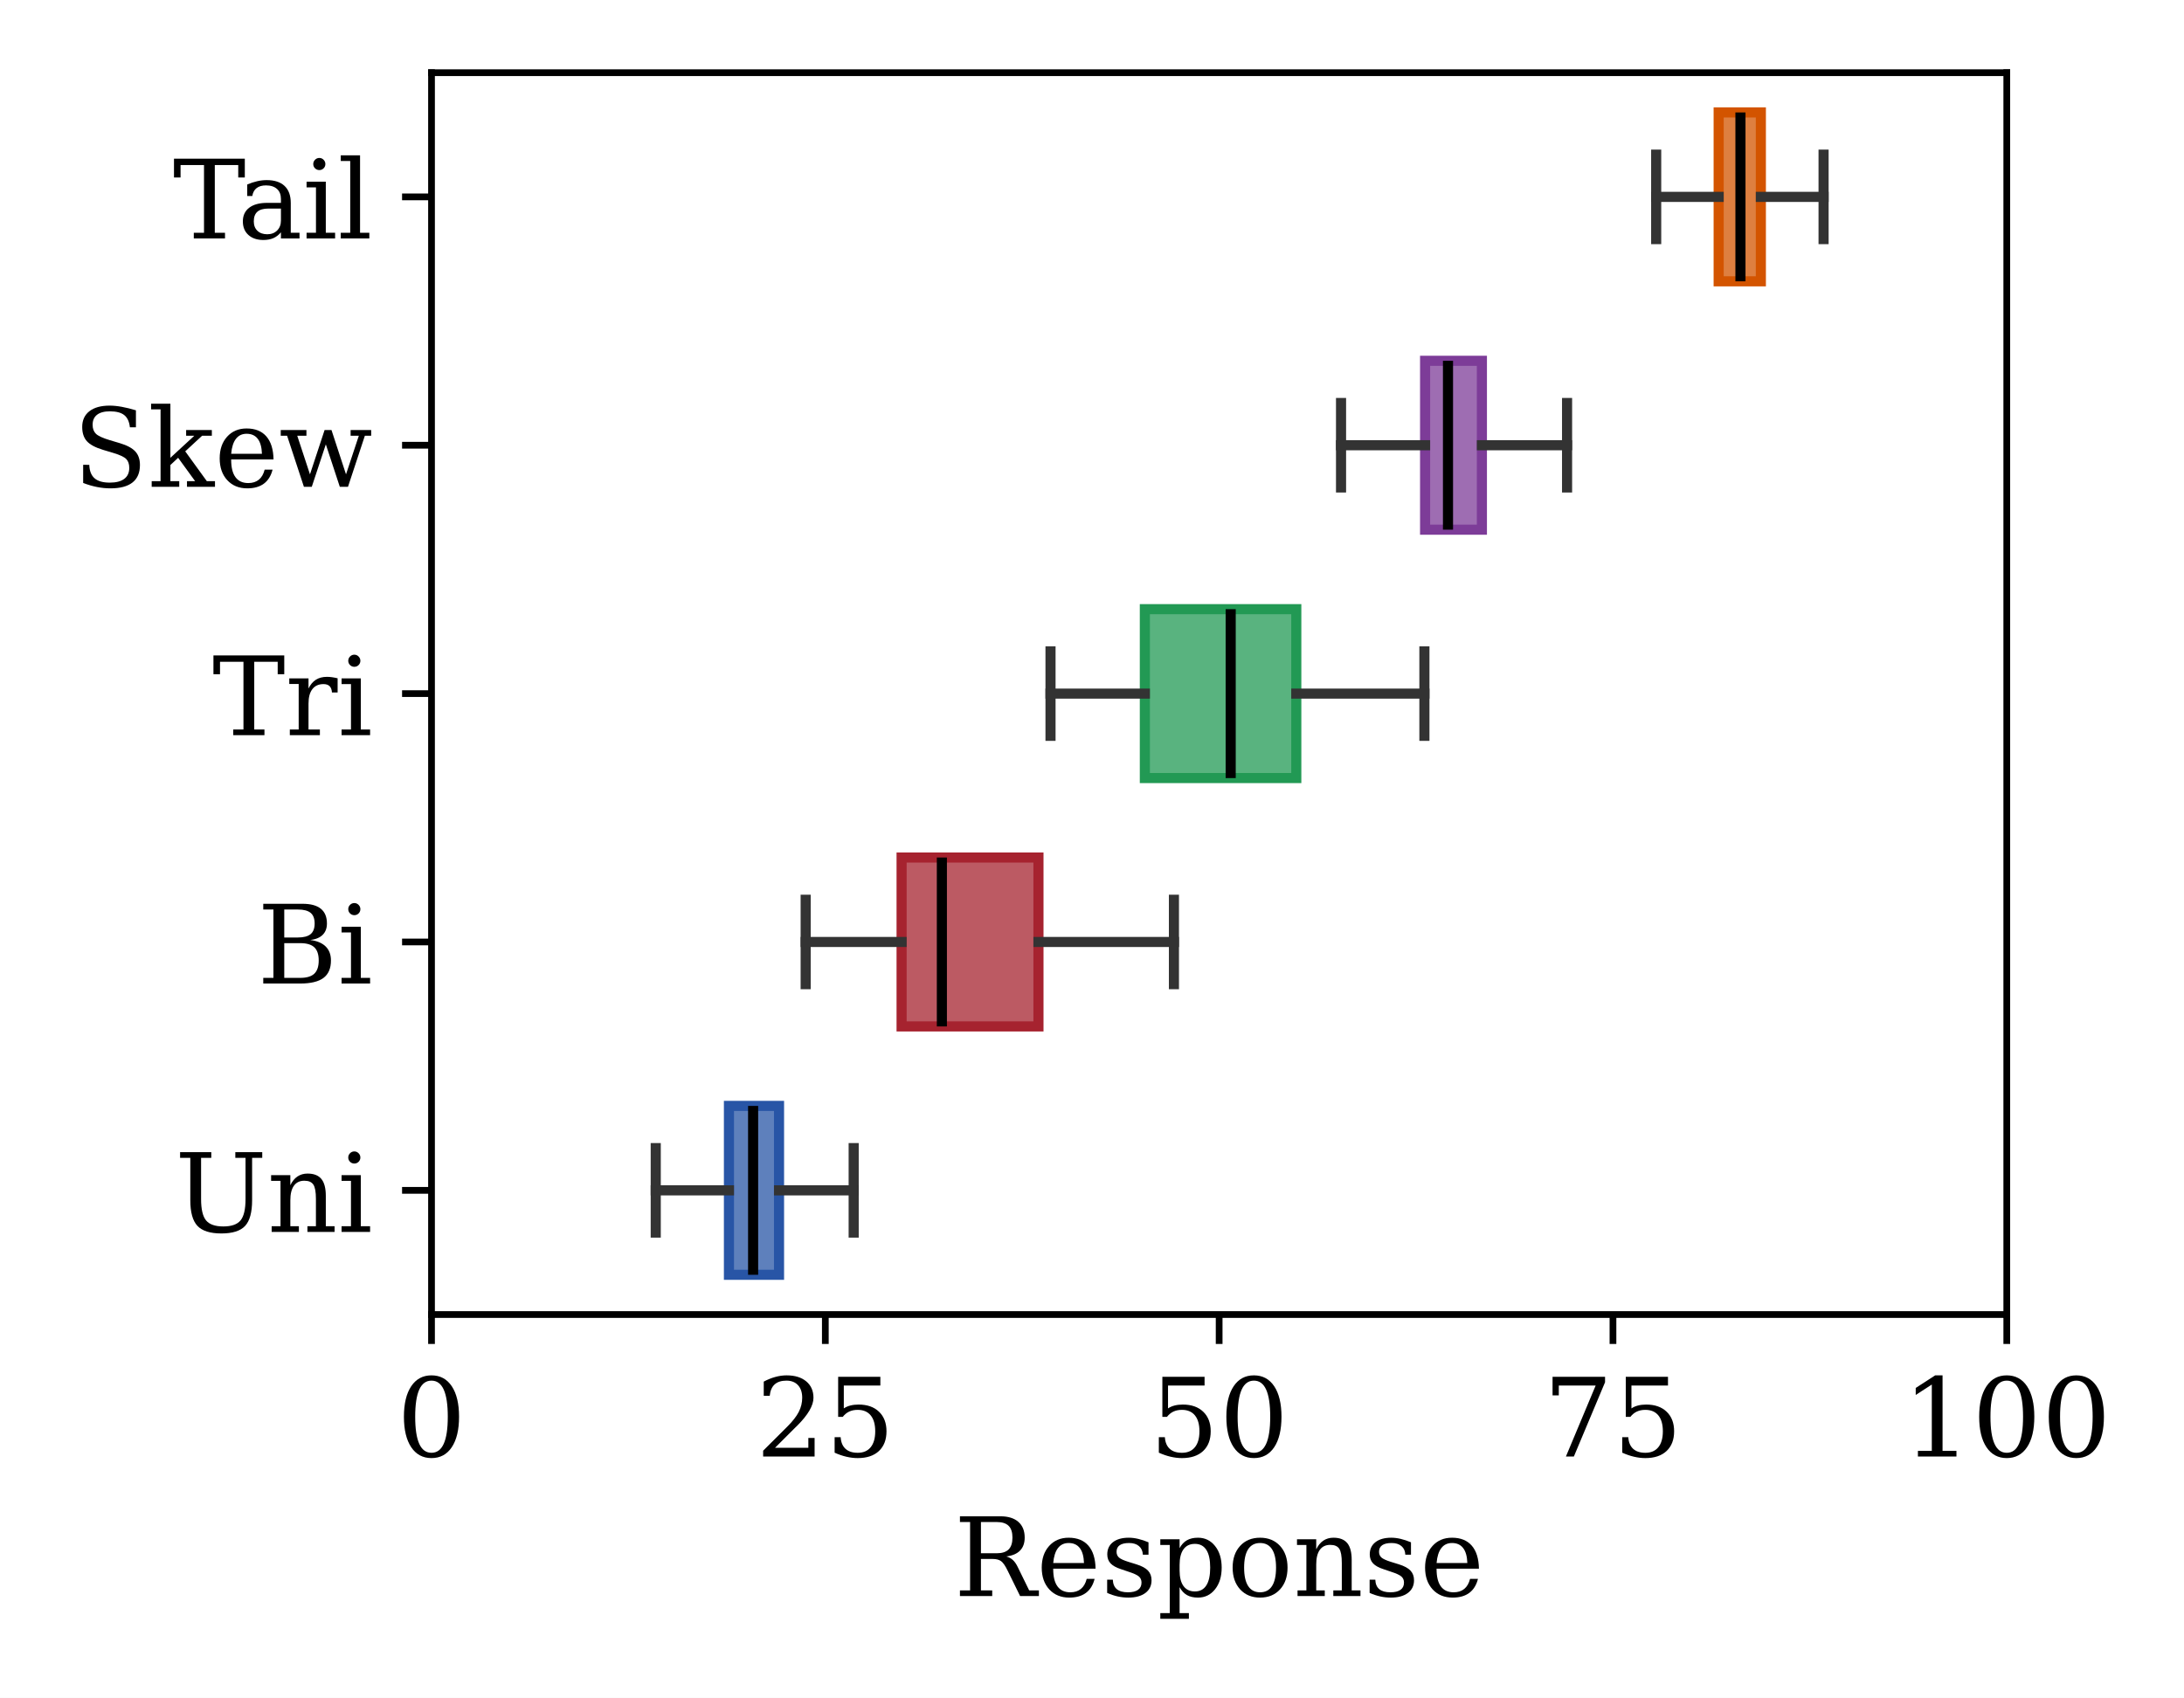
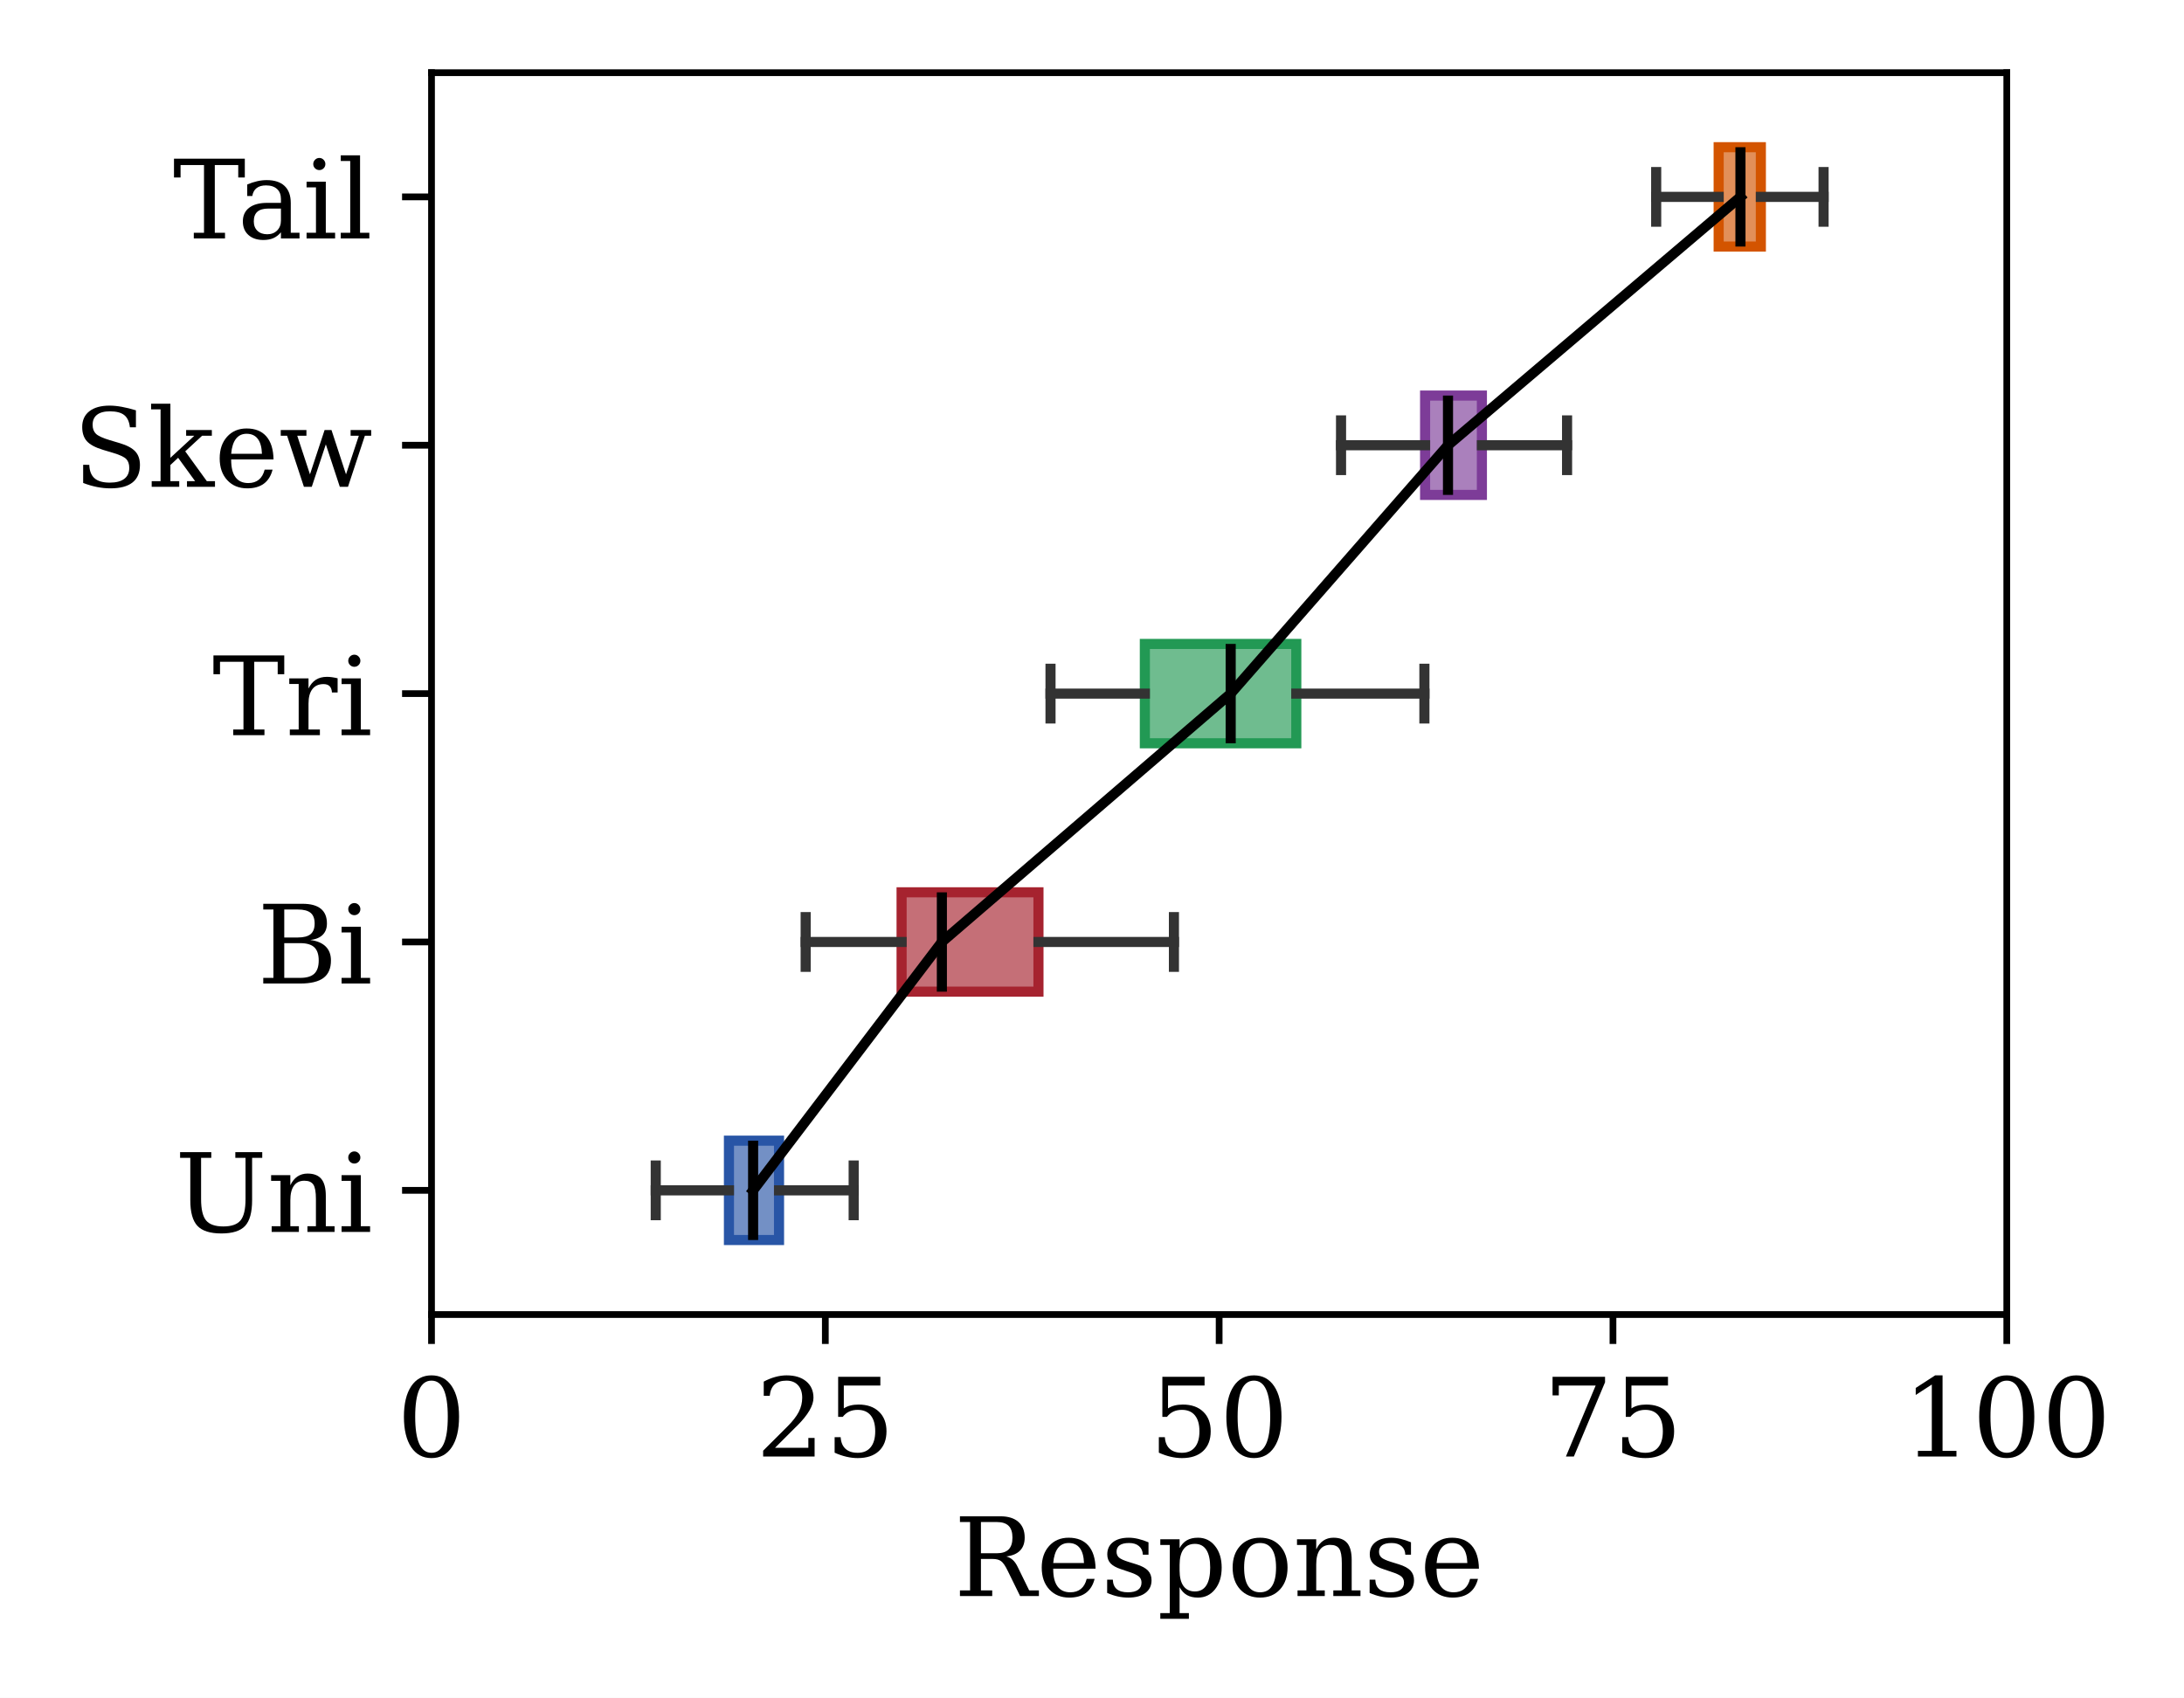
<svg xmlns="http://www.w3.org/2000/svg" xmlns:xlink="http://www.w3.org/1999/xlink" width="259.54pt" height="201.8pt" viewBox="0 0 259.54 201.8" version="1.1">
  <defs>
    <style type="text/css">*{stroke-linejoin: round; stroke-linecap: butt}</style>
  </defs>
  <g id="figure_1">
    <g id="patch_1">
      <path d="M 0 201.8 L 259.54 201.8 L 259.54 0 L 0 0 z " style="fill: #ffffff" />
    </g>
    <g id="axes_1">
      <g id="patch_2">
        <path d="M 51.28 156.24 L 238.48 156.24 L 238.48 8.64 L 51.28 8.64 z " style="fill: #ffffff" />
      </g>
      <g id="matplotlib.axis_1">
        <g id="xtick_1">
          <g id="line2d_1">
            <defs>
-               <path id="m0a6dce9ea2" d="M 0 0 L 0 3.5 " style="stroke: #000000; stroke-width: 0.8" />
+               <path id="m0a00595779" d="M 0 0 L 0 3.5 " style="stroke: #000000; stroke-width: 0.8" />
            </defs>
            <g>
-               <use xlink:href="#m0a6dce9ea2" x="51.28" y="156.24" style="stroke: #000000; stroke-width: 0.8" />
+               <use xlink:href="#m0a00595779" x="51.28" y="156.24" style="stroke: #000000; stroke-width: 0.8" />
            </g>
          </g>
          <g id="text_1">
            <g transform="translate(47.14437 173.118) scale(0.13 -0.13)">
              <defs>
                <path id="DejaVuSerif-30" d="M 2034 219 Q 2513 219 2750 744 Q 2988 1269 2988 2328 Q 2988 3391 2750 3916 Q 2513 4441 2034 4441 Q 1556 4441 1318 3916 Q 1081 3391 1081 2328 Q 1081 1269 1318 744 Q 1556 219 2034 219 z M 2034 -91 Q 1275 -91 848 546 Q 422 1184 422 2328 Q 422 3475 848 4112 Q 1275 4750 2034 4750 Q 2797 4750 3222 4112 Q 3647 3475 3647 2328 Q 3647 1184 3222 546 Q 2797 -91 2034 -91 z " transform="scale(0.015625)" />
              </defs>
              <use xlink:href="#DejaVuSerif-30" />
            </g>
          </g>
        </g>
        <g id="xtick_2">
          <g id="line2d_2">
            <g>
-               <use xlink:href="#m0a6dce9ea2" x="98.08" y="156.24" style="stroke: #000000; stroke-width: 0.8" />
+               <use xlink:href="#m0a00595779" x="98.08" y="156.24" style="stroke: #000000; stroke-width: 0.8" />
            </g>
          </g>
          <g id="text_2">
            <g transform="translate(89.80875 173.118) scale(0.13 -0.13)">
              <defs>
                <path id="DejaVuSerif-32" d="M 819 3553 L 469 3553 L 469 4384 Q 803 4563 1142 4656 Q 1481 4750 1806 4750 Q 2534 4750 2956 4397 Q 3378 4044 3378 3438 Q 3378 2753 2422 1800 Q 2347 1728 2309 1691 L 1131 513 L 3078 513 L 3078 1088 L 3444 1088 L 3444 0 L 434 0 L 434 341 L 1850 1753 Q 2319 2222 2519 2614 Q 2719 3006 2719 3438 Q 2719 3909 2473 4175 Q 2228 4441 1797 4441 Q 1350 4441 1106 4219 Q 863 3997 819 3553 z " transform="scale(0.015625)" />
                <path id="DejaVuSerif-35" d="M 3219 4666 L 3219 4153 L 1081 4153 L 1081 2816 Q 1244 2928 1461 2984 Q 1678 3041 1947 3041 Q 2703 3041 3140 2622 Q 3578 2203 3578 1478 Q 3578 738 3136 323 Q 2694 -91 1894 -91 Q 1572 -91 1234 -12 Q 897 66 544 225 L 544 1131 L 897 1131 Q 925 688 1179 453 Q 1434 219 1894 219 Q 2388 219 2653 544 Q 2919 869 2919 1478 Q 2919 2084 2655 2407 Q 2391 2731 1894 2731 Q 1613 2731 1398 2631 Q 1184 2531 1019 2322 L 750 2322 L 750 4666 L 3219 4666 z " transform="scale(0.015625)" />
              </defs>
              <use xlink:href="#DejaVuSerif-32" />
              <use xlink:href="#DejaVuSerif-35" transform="translate(63.62305 0)" />
            </g>
          </g>
        </g>
        <g id="xtick_3">
          <g id="line2d_3">
            <g>
-               <use xlink:href="#m0a6dce9ea2" x="144.88" y="156.24" style="stroke: #000000; stroke-width: 0.8" />
+               <use xlink:href="#m0a00595779" x="144.88" y="156.24" style="stroke: #000000; stroke-width: 0.8" />
            </g>
          </g>
          <g id="text_3">
            <g transform="translate(136.6087 173.118) scale(0.13 -0.13)">
              <use xlink:href="#DejaVuSerif-35" />
              <use xlink:href="#DejaVuSerif-30" transform="translate(63.62305 0)" />
            </g>
          </g>
        </g>
        <g id="xtick_4">
          <g id="line2d_4">
            <g>
-               <use xlink:href="#m0a6dce9ea2" x="191.68" y="156.24" style="stroke: #000000; stroke-width: 0.8" />
+               <use xlink:href="#m0a00595779" x="191.68" y="156.24" style="stroke: #000000; stroke-width: 0.8" />
            </g>
          </g>
          <g id="text_4">
            <g transform="translate(183.4087 173.118) scale(0.13 -0.13)">
              <defs>
                <path id="DejaVuSerif-37" d="M 3609 4347 L 1784 0 L 1319 0 L 3059 4153 L 903 4153 L 903 3578 L 538 3578 L 538 4666 L 3609 4666 L 3609 4347 z " transform="scale(0.015625)" />
              </defs>
              <use xlink:href="#DejaVuSerif-37" />
              <use xlink:href="#DejaVuSerif-35" transform="translate(63.62305 0)" />
            </g>
          </g>
        </g>
        <g id="xtick_5">
          <g id="line2d_5">
            <g>
-               <use xlink:href="#m0a6dce9ea2" x="238.48" y="156.24" style="stroke: #000000; stroke-width: 0.8" />
+               <use xlink:href="#m0a00595779" x="238.48" y="156.24" style="stroke: #000000; stroke-width: 0.8" />
            </g>
          </g>
          <g id="text_5">
            <g transform="translate(226.0731 173.118) scale(0.13 -0.13)">
              <defs>
                <path id="DejaVuSerif-31" d="M 909 0 L 909 331 L 1722 331 L 1722 4213 L 781 3603 L 781 4013 L 1919 4750 L 2350 4750 L 2350 331 L 3163 331 L 3163 0 L 909 0 z " transform="scale(0.015625)" />
              </defs>
              <use xlink:href="#DejaVuSerif-31" />
              <use xlink:href="#DejaVuSerif-30" transform="translate(63.62305 0)" />
              <use xlink:href="#DejaVuSerif-30" transform="translate(127.2461 0)" />
            </g>
          </g>
        </g>
        <g id="text_6">
          <g transform="translate(113.3601 189.6995) scale(0.13 -0.13)">
            <defs>
              <path id="DejaVuSerif-52" d="M 3066 2316 Q 3284 2256 3442 2114 Q 3600 1972 3725 1716 L 4403 331 L 4972 331 L 4972 0 L 3872 0 L 3144 1484 Q 2934 1916 2759 2042 Q 2584 2169 2278 2169 L 1581 2169 L 1581 331 L 2241 331 L 2241 0 L 353 0 L 353 331 L 947 331 L 947 4331 L 353 4331 L 353 4666 L 2719 4666 Q 3400 4666 3770 4341 Q 4141 4016 4141 3419 Q 4141 2938 3870 2661 Q 3600 2384 3066 2316 z M 1581 2503 L 2503 2503 Q 2975 2503 3200 2726 Q 3425 2950 3425 3419 Q 3425 3888 3200 4109 Q 2975 4331 2503 4331 L 1581 4331 L 1581 2503 z " transform="scale(0.015625)" />
              <path id="DejaVuSerif-65" d="M 3469 1600 L 991 1600 L 991 1575 Q 991 903 1244 561 Q 1497 219 1991 219 Q 2369 219 2611 417 Q 2853 616 2950 1006 L 3413 1006 Q 3275 459 2904 184 Q 2534 -91 1931 -91 Q 1203 -91 761 389 Q 319 869 319 1663 Q 319 2450 753 2931 Q 1188 3413 1894 3413 Q 2647 3413 3050 2948 Q 3453 2484 3469 1600 z M 2791 1931 Q 2772 2513 2545 2808 Q 2319 3103 1894 3103 Q 1497 3103 1269 2806 Q 1041 2509 991 1931 L 2791 1931 z " transform="scale(0.015625)" />
              <path id="DejaVuSerif-73" d="M 359 184 L 359 959 L 691 959 Q 703 588 923 403 Q 1144 219 1575 219 Q 1963 219 2166 364 Q 2369 509 2369 788 Q 2369 1006 2220 1140 Q 2072 1275 1594 1428 L 1178 1569 Q 750 1706 558 1912 Q 366 2119 366 2438 Q 366 2894 700 3153 Q 1034 3413 1625 3413 Q 1888 3413 2178 3344 Q 2469 3275 2778 3144 L 2778 2419 L 2447 2419 Q 2434 2741 2221 2922 Q 2009 3103 1644 3103 Q 1281 3103 1095 2975 Q 909 2847 909 2591 Q 909 2381 1050 2254 Q 1191 2128 1613 1997 L 2069 1856 Q 2541 1709 2748 1489 Q 2956 1269 2956 922 Q 2956 450 2595 179 Q 2234 -91 1600 -91 Q 1278 -91 972 -22 Q 666 47 359 184 z " transform="scale(0.015625)" />
              <path id="DejaVuSerif-70" d="M 1313 1825 L 1313 1497 Q 1313 897 1542 583 Q 1772 269 2209 269 Q 2650 269 2876 622 Q 3103 975 3103 1663 Q 3103 2353 2876 2703 Q 2650 3053 2209 3053 Q 1772 3053 1542 2737 Q 1313 2422 1313 1825 z M 738 2988 L 184 2988 L 184 3322 L 1313 3322 L 1313 2803 Q 1481 3116 1742 3264 Q 2003 3413 2388 3413 Q 3000 3413 3387 2928 Q 3775 2444 3775 1663 Q 3775 881 3387 395 Q 3000 -91 2388 -91 Q 2003 -91 1742 57 Q 1481 206 1313 519 L 1313 -997 L 1856 -997 L 1856 -1331 L 184 -1331 L 184 -997 L 738 -997 L 738 2988 z " transform="scale(0.015625)" />
              <path id="DejaVuSerif-6f" d="M 1925 219 Q 2388 219 2623 584 Q 2859 950 2859 1663 Q 2859 2375 2623 2739 Q 2388 3103 1925 3103 Q 1463 3103 1227 2739 Q 991 2375 991 1663 Q 991 950 1228 584 Q 1466 219 1925 219 z M 1925 -91 Q 1200 -91 759 389 Q 319 869 319 1663 Q 319 2456 758 2934 Q 1197 3413 1925 3413 Q 2653 3413 3092 2934 Q 3531 2456 3531 1663 Q 3531 869 3092 389 Q 2653 -91 1925 -91 z " transform="scale(0.015625)" />
              <path id="DejaVuSerif-6e" d="M 263 0 L 263 331 L 781 331 L 781 2988 L 231 2988 L 231 3322 L 1356 3322 L 1356 2731 Q 1516 3069 1770 3241 Q 2025 3413 2363 3413 Q 2913 3413 3172 3097 Q 3431 2781 3431 2113 L 3431 331 L 3944 331 L 3944 0 L 2356 0 L 2356 331 L 2853 331 L 2853 1931 Q 2853 2541 2703 2767 Q 2553 2994 2175 2994 Q 1775 2994 1565 2701 Q 1356 2409 1356 1850 L 1356 331 L 1856 331 L 1856 0 L 263 0 z " transform="scale(0.015625)" />
            </defs>
            <use xlink:href="#DejaVuSerif-52" />
            <use xlink:href="#DejaVuSerif-65" transform="translate(75.29297 0)" />
            <use xlink:href="#DejaVuSerif-73" transform="translate(134.4727 0)" />
            <use xlink:href="#DejaVuSerif-70" transform="translate(185.791 0)" />
            <use xlink:href="#DejaVuSerif-6f" transform="translate(249.8047 0)" />
            <use xlink:href="#DejaVuSerif-6e" transform="translate(310.0098 0)" />
            <use xlink:href="#DejaVuSerif-73" transform="translate(374.4141 0)" />
            <use xlink:href="#DejaVuSerif-65" transform="translate(425.7324 0)" />
          </g>
        </g>
      </g>
      <g id="matplotlib.axis_2">
        <g id="ytick_1">
          <g id="line2d_6">
            <defs>
-               <path id="m54251c27f8" d="M 0 0 L -3.5 0 " style="stroke: #000000; stroke-width: 0.8" />
+               <path id="m79b6f499b0" d="M 0 0 L -3.5 0 " style="stroke: #000000; stroke-width: 0.8" />
            </defs>
            <g>
-               <use xlink:href="#m54251c27f8" x="51.28" y="141.48" style="stroke: #000000; stroke-width: 0.8" />
+               <use xlink:href="#m79b6f499b0" x="51.28" y="141.48" style="stroke: #000000; stroke-width: 0.8" />
            </g>
          </g>
          <g id="text_7">
            <g transform="translate(20.79266 146.419) scale(0.13 -0.13)">
              <defs>
                <path id="DejaVuSerif-55" d="M 897 4331 L 300 4331 L 300 4666 L 2125 4666 L 2125 4331 L 1528 4331 L 1528 1919 Q 1528 1025 1820 672 Q 2113 319 2828 319 Q 3544 319 3836 672 Q 4128 1025 4128 1919 L 4128 4331 L 3531 4331 L 3531 4666 L 5106 4666 L 5106 4331 L 4513 4331 L 4513 1856 Q 4513 791 4103 350 Q 3694 -91 2713 -91 Q 1731 -91 1314 353 Q 897 797 897 1856 L 897 4331 z " transform="scale(0.015625)" />
                <path id="DejaVuSerif-69" d="M 622 4353 Q 622 4497 726 4603 Q 831 4709 978 4709 Q 1122 4709 1226 4603 Q 1331 4497 1331 4353 Q 1331 4206 1228 4103 Q 1125 4000 978 4000 Q 831 4000 726 4103 Q 622 4206 622 4353 z M 1356 331 L 1900 331 L 1900 0 L 231 0 L 231 331 L 781 331 L 781 2988 L 231 2988 L 231 3322 L 1356 3322 L 1356 331 z " transform="scale(0.015625)" />
              </defs>
              <use xlink:href="#DejaVuSerif-55" />
              <use xlink:href="#DejaVuSerif-6e" transform="translate(84.27734 0)" />
              <use xlink:href="#DejaVuSerif-69" transform="translate(148.6816 0)" />
            </g>
          </g>
        </g>
        <g id="ytick_2">
          <g id="line2d_7">
            <g>
-               <use xlink:href="#m54251c27f8" x="51.28" y="111.96" style="stroke: #000000; stroke-width: 0.8" />
+               <use xlink:href="#m79b6f499b0" x="51.28" y="111.96" style="stroke: #000000; stroke-width: 0.8" />
            </g>
          </g>
          <g id="text_8">
            <g transform="translate(30.56906 116.899) scale(0.13 -0.13)">
              <defs>
                <path id="DejaVuSerif-42" d="M 1581 331 L 2516 331 Q 3078 331 3337 575 Q 3597 819 3597 1350 Q 3597 1878 3339 2120 Q 3081 2363 2516 2363 L 1581 2363 L 1581 331 z M 1581 2694 L 2375 2694 Q 2888 2694 3123 2891 Q 3359 3088 3359 3513 Q 3359 3941 3123 4136 Q 2888 4331 2375 4331 L 1581 4331 L 1581 2694 z M 353 0 L 353 331 L 947 331 L 947 4331 L 353 4331 L 353 4666 L 2656 4666 Q 3363 4666 3720 4377 Q 4078 4088 4078 3513 Q 4078 3097 3829 2850 Q 3581 2603 3103 2547 Q 3697 2472 4005 2167 Q 4313 1863 4313 1350 Q 4313 656 3875 328 Q 3438 0 2509 0 L 353 0 z " transform="scale(0.015625)" />
              </defs>
              <use xlink:href="#DejaVuSerif-42" />
              <use xlink:href="#DejaVuSerif-69" transform="translate(73.48633 0)" />
            </g>
          </g>
        </g>
        <g id="ytick_3">
          <g id="line2d_8">
            <g>
-               <use xlink:href="#m54251c27f8" x="51.28" y="82.44" style="stroke: #000000; stroke-width: 0.8" />
+               <use xlink:href="#m79b6f499b0" x="51.28" y="82.44" style="stroke: #000000; stroke-width: 0.8" />
            </g>
          </g>
          <g id="text_9">
            <g transform="translate(25.23703 87.37898) scale(0.13 -0.13)">
              <defs>
                <path id="DejaVuSerif-54" d="M 1222 0 L 1222 331 L 1819 331 L 1819 4294 L 447 4294 L 447 3566 L 63 3566 L 63 4666 L 4206 4666 L 4206 3566 L 3822 3566 L 3822 4294 L 2450 4294 L 2450 331 L 3047 331 L 3047 0 L 1222 0 z " transform="scale(0.015625)" />
                <path id="DejaVuSerif-72" d="M 3059 3328 L 3059 2497 L 2728 2497 Q 2713 2744 2591 2866 Q 2469 2988 2234 2988 Q 1809 2988 1582 2694 Q 1356 2400 1356 1850 L 1356 331 L 2022 331 L 2022 0 L 263 0 L 263 331 L 781 331 L 781 2994 L 231 2994 L 231 3322 L 1356 3322 L 1356 2731 Q 1525 3078 1790 3245 Q 2056 3413 2438 3413 Q 2578 3413 2733 3391 Q 2888 3369 3059 3328 z " transform="scale(0.015625)" />
              </defs>
              <use xlink:href="#DejaVuSerif-54" />
              <use xlink:href="#DejaVuSerif-72" transform="translate(66.69922 0)" />
              <use xlink:href="#DejaVuSerif-69" transform="translate(114.502 0)" />
            </g>
          </g>
        </g>
        <g id="ytick_4">
          <g id="line2d_9">
            <g>
-               <use xlink:href="#m54251c27f8" x="51.28" y="52.92" style="stroke: #000000; stroke-width: 0.8" />
+               <use xlink:href="#m79b6f499b0" x="51.28" y="52.92" style="stroke: #000000; stroke-width: 0.8" />
            </g>
          </g>
          <g id="text_10">
            <g transform="translate(8.67625 57.85898) scale(0.13 -0.13)">
              <defs>
                <path id="DejaVuSerif-53" d="M 594 225 L 594 1288 L 953 1284 Q 969 753 1261 498 Q 1553 244 2150 244 Q 2706 244 2998 464 Q 3291 684 3291 1106 Q 3291 1444 3114 1625 Q 2938 1806 2369 1978 L 1753 2163 Q 1084 2366 811 2669 Q 538 2972 538 3500 Q 538 4094 959 4422 Q 1381 4750 2144 4750 Q 2469 4750 2856 4679 Q 3244 4609 3681 4475 L 3681 3481 L 3328 3481 Q 3275 3975 2998 4195 Q 2722 4416 2156 4416 Q 1663 4416 1405 4214 Q 1147 4013 1147 3628 Q 1147 3294 1340 3103 Q 1534 2913 2163 2725 L 2741 2553 Q 3375 2363 3645 2067 Q 3916 1772 3916 1275 Q 3916 597 3481 253 Q 3047 -91 2188 -91 Q 1803 -91 1404 -12 Q 1006 66 594 225 z " transform="scale(0.015625)" />
                <path id="DejaVuSerif-6b" d="M 1831 0 L 219 0 L 219 331 L 738 331 L 738 4531 L 184 4531 L 184 4863 L 1313 4863 L 1313 1697 L 2713 2988 L 2234 2988 L 2234 3322 L 3738 3322 L 3738 2988 L 3169 2988 L 2181 2075 L 3444 331 L 3922 331 L 3922 0 L 2284 0 L 2284 331 L 2759 331 L 1766 1697 L 1313 1275 L 1313 331 L 1831 331 L 1831 0 z " transform="scale(0.015625)" />
                <path id="DejaVuSerif-77" d="M 3072 3322 L 3922 728 L 4672 2988 L 4191 2988 L 4191 3322 L 5394 3322 L 5394 2988 L 5025 2988 L 4038 0 L 3559 0 L 2741 2484 L 1919 0 L 1459 0 L 475 2988 L 103 2988 L 103 3322 L 1606 3322 L 1606 2988 L 1069 2988 L 1813 728 L 2669 3322 L 3072 3322 z " transform="scale(0.015625)" />
              </defs>
              <use xlink:href="#DejaVuSerif-53" />
              <use xlink:href="#DejaVuSerif-6b" transform="translate(68.50586 0)" />
              <use xlink:href="#DejaVuSerif-65" transform="translate(129.1016 0)" />
              <use xlink:href="#DejaVuSerif-77" transform="translate(188.2812 0)" />
            </g>
          </g>
        </g>
        <g id="ytick_5">
          <g id="line2d_10">
            <g>
-               <use xlink:href="#m54251c27f8" x="51.28" y="23.4" style="stroke: #000000; stroke-width: 0.8" />
+               <use xlink:href="#m79b6f499b0" x="51.28" y="23.4" style="stroke: #000000; stroke-width: 0.8" />
            </g>
          </g>
          <g id="text_11">
            <g transform="translate(20.54891 28.33898) scale(0.13 -0.13)">
              <defs>
                <path id="DejaVuSerif-61" d="M 2547 1044 L 2547 1747 L 1806 1747 Q 1378 1747 1168 1562 Q 959 1378 959 997 Q 959 650 1171 447 Q 1384 244 1747 244 Q 2106 244 2326 466 Q 2547 688 2547 1044 z M 3122 2075 L 3122 331 L 3634 331 L 3634 0 L 2547 0 L 2547 359 Q 2356 128 2106 18 Q 1856 -91 1522 -91 Q 969 -91 644 203 Q 319 497 319 997 Q 319 1513 691 1797 Q 1063 2081 1741 2081 L 2547 2081 L 2547 2309 Q 2547 2688 2317 2895 Q 2088 3103 1672 3103 Q 1328 3103 1125 2947 Q 922 2791 872 2484 L 575 2484 L 575 3156 Q 875 3284 1158 3348 Q 1441 3413 1709 3413 Q 2400 3413 2761 3070 Q 3122 2728 3122 2075 z " transform="scale(0.015625)" />
                <path id="DejaVuSerif-6c" d="M 1313 331 L 1856 331 L 1856 0 L 184 0 L 184 331 L 738 331 L 738 4531 L 184 4531 L 184 4863 L 1313 4863 L 1313 331 z " transform="scale(0.015625)" />
              </defs>
              <use xlink:href="#DejaVuSerif-54" />
              <use xlink:href="#DejaVuSerif-61" transform="translate(58.94922 0)" />
              <use xlink:href="#DejaVuSerif-69" transform="translate(118.5684 0)" />
              <use xlink:href="#DejaVuSerif-6c" transform="translate(150.5508 0)" />
            </g>
          </g>
        </g>
      </g>
      <g id="patch_3">
-         <path d="M 86.625 151.517 L 86.625 131.443 L 92.577 131.443 L 92.577 151.517 L 86.625 151.517 z " clip-path="url(#pe01a56361c)" style="fill: #2855a6; fill-opacity: 0.75; stroke: #2855a6; stroke-width: 1.2; stroke-linejoin: miter" />
+         <path d="M 86.625 147.384 L 86.625 135.576 L 92.577 135.576 L 92.577 147.384 L 86.625 147.384 z " clip-path="url(#p06c941d148)" style="fill: #2855a6; fill-opacity: 0.65; stroke: #2855a6; stroke-width: 1.2; stroke-linejoin: miter" />
      </g>
      <g id="line2d_11">
-         <path d="M 86.625 141.48 L 77.926 141.48 " clip-path="url(#pe01a56361c)" style="fill: none; stroke: #333333; stroke-width: 1.2; stroke-linecap: square" />
+         <path d="M 86.625 141.48 L 77.926 141.48 " clip-path="url(#p06c941d148)" style="fill: none; stroke: #333333; stroke-width: 1.2; stroke-linecap: square" />
      </g>
      <g id="line2d_12">
-         <path d="M 92.577 141.48 L 101.448 141.48 " clip-path="url(#pe01a56361c)" style="fill: none; stroke: #333333; stroke-width: 1.2; stroke-linecap: square" />
+         <path d="M 92.577 141.48 L 101.448 141.48 " clip-path="url(#p06c941d148)" style="fill: none; stroke: #333333; stroke-width: 1.2; stroke-linecap: square" />
      </g>
      <g id="line2d_13">
-         <path d="M 77.926 146.498 L 77.926 136.462 " clip-path="url(#pe01a56361c)" style="fill: none; stroke: #333333; stroke-width: 1.2; stroke-linecap: square" />
+         <path d="M 77.926 144.432 L 77.926 138.528 " clip-path="url(#p06c941d148)" style="fill: none; stroke: #333333; stroke-width: 1.2; stroke-linecap: square" />
      </g>
      <g id="line2d_14">
-         <path d="M 101.448 146.498 L 101.448 136.462 " clip-path="url(#pe01a56361c)" style="fill: none; stroke: #333333; stroke-width: 1.2; stroke-linecap: square" />
+         <path d="M 101.448 144.432 L 101.448 138.528 " clip-path="url(#p06c941d148)" style="fill: none; stroke: #333333; stroke-width: 1.2; stroke-linecap: square" />
      </g>
      <g id="patch_4">
-         <path d="M 107.143 121.997 L 107.143 101.923 L 123.408 101.923 L 123.408 121.997 L 107.143 121.997 z " clip-path="url(#pe01a56361c)" style="fill: #a6232f; fill-opacity: 0.75; stroke: #a6232f; stroke-width: 1.2; stroke-linejoin: miter" />
+         <path d="M 107.143 117.864 L 107.143 106.056 L 123.408 106.056 L 123.408 117.864 L 107.143 117.864 z " clip-path="url(#p06c941d148)" style="fill: #a6232f; fill-opacity: 0.65; stroke: #a6232f; stroke-width: 1.2; stroke-linejoin: miter" />
      </g>
      <g id="line2d_15">
-         <path d="M 107.143 111.96 L 95.743 111.96 " clip-path="url(#pe01a56361c)" style="fill: none; stroke: #333333; stroke-width: 1.2; stroke-linecap: square" />
+         <path d="M 107.143 111.96 L 95.743 111.96 " clip-path="url(#p06c941d148)" style="fill: none; stroke: #333333; stroke-width: 1.2; stroke-linecap: square" />
      </g>
      <g id="line2d_16">
-         <path d="M 123.408 111.96 L 139.506 111.96 " clip-path="url(#pe01a56361c)" style="fill: none; stroke: #333333; stroke-width: 1.2; stroke-linecap: square" />
+         <path d="M 123.408 111.96 L 139.506 111.96 " clip-path="url(#p06c941d148)" style="fill: none; stroke: #333333; stroke-width: 1.2; stroke-linecap: square" />
      </g>
      <g id="line2d_17">
-         <path d="M 95.743 116.978 L 95.743 106.942 " clip-path="url(#pe01a56361c)" style="fill: none; stroke: #333333; stroke-width: 1.2; stroke-linecap: square" />
+         <path d="M 95.743 114.912 L 95.743 109.008 " clip-path="url(#p06c941d148)" style="fill: none; stroke: #333333; stroke-width: 1.2; stroke-linecap: square" />
      </g>
      <g id="line2d_18">
-         <path d="M 139.506 116.978 L 139.506 106.942 " clip-path="url(#pe01a56361c)" style="fill: none; stroke: #333333; stroke-width: 1.2; stroke-linecap: square" />
+         <path d="M 139.506 114.912 L 139.506 109.008 " clip-path="url(#p06c941d148)" style="fill: none; stroke: #333333; stroke-width: 1.2; stroke-linecap: square" />
      </g>
      <g id="patch_5">
-         <path d="M 136.05 92.477 L 136.05 72.403 L 154.048 72.403 L 154.048 92.477 L 136.05 92.477 z " clip-path="url(#pe01a56361c)" style="fill: #229954; fill-opacity: 0.75; stroke: #229954; stroke-width: 1.2; stroke-linejoin: miter" />
+         <path d="M 136.05 88.344 L 136.05 76.536 L 154.048 76.536 L 154.048 88.344 L 136.05 88.344 z " clip-path="url(#p06c941d148)" style="fill: #229954; fill-opacity: 0.65; stroke: #229954; stroke-width: 1.2; stroke-linejoin: miter" />
      </g>
      <g id="line2d_19">
-         <path d="M 136.05 82.44 L 124.84 82.44 " clip-path="url(#pe01a56361c)" style="fill: none; stroke: #333333; stroke-width: 1.2; stroke-linecap: square" />
+         <path d="M 136.05 82.44 L 124.84 82.44 " clip-path="url(#p06c941d148)" style="fill: none; stroke: #333333; stroke-width: 1.2; stroke-linecap: square" />
      </g>
      <g id="line2d_20">
-         <path d="M 154.048 82.44 L 169.272 82.44 " clip-path="url(#pe01a56361c)" style="fill: none; stroke: #333333; stroke-width: 1.2; stroke-linecap: square" />
+         <path d="M 154.048 82.44 L 169.272 82.44 " clip-path="url(#p06c941d148)" style="fill: none; stroke: #333333; stroke-width: 1.2; stroke-linecap: square" />
      </g>
      <g id="line2d_21">
-         <path d="M 124.84 87.458 L 124.84 77.422 " clip-path="url(#pe01a56361c)" style="fill: none; stroke: #333333; stroke-width: 1.2; stroke-linecap: square" />
+         <path d="M 124.84 85.392 L 124.84 79.488 " clip-path="url(#p06c941d148)" style="fill: none; stroke: #333333; stroke-width: 1.2; stroke-linecap: square" />
      </g>
      <g id="line2d_22">
-         <path d="M 169.272 87.458 L 169.272 77.422 " clip-path="url(#pe01a56361c)" style="fill: none; stroke: #333333; stroke-width: 1.2; stroke-linecap: square" />
+         <path d="M 169.272 85.392 L 169.272 79.488 " clip-path="url(#p06c941d148)" style="fill: none; stroke: #333333; stroke-width: 1.2; stroke-linecap: square" />
      </g>
      <g id="patch_6">
-         <path d="M 169.354 62.957 L 169.354 42.883 L 176.104 42.883 L 176.104 62.957 L 169.354 62.957 z " clip-path="url(#pe01a56361c)" style="fill: #7d3c98; fill-opacity: 0.75; stroke: #7d3c98; stroke-width: 1.2; stroke-linejoin: miter" />
+         <path d="M 169.354 58.824 L 169.354 47.016 L 176.104 47.016 L 176.104 58.824 L 169.354 58.824 z " clip-path="url(#p06c941d148)" style="fill: #7d3c98; fill-opacity: 0.65; stroke: #7d3c98; stroke-width: 1.2; stroke-linejoin: miter" />
      </g>
      <g id="line2d_23">
-         <path d="M 169.354 52.92 L 159.365 52.92 " clip-path="url(#pe01a56361c)" style="fill: none; stroke: #333333; stroke-width: 1.2; stroke-linecap: square" />
+         <path d="M 169.354 52.92 L 159.365 52.92 " clip-path="url(#p06c941d148)" style="fill: none; stroke: #333333; stroke-width: 1.2; stroke-linecap: square" />
      </g>
      <g id="line2d_24">
-         <path d="M 176.104 52.92 L 186.226 52.92 " clip-path="url(#pe01a56361c)" style="fill: none; stroke: #333333; stroke-width: 1.2; stroke-linecap: square" />
+         <path d="M 176.104 52.92 L 186.226 52.92 " clip-path="url(#p06c941d148)" style="fill: none; stroke: #333333; stroke-width: 1.2; stroke-linecap: square" />
      </g>
      <g id="line2d_25">
-         <path d="M 159.365 57.938 L 159.365 47.902 " clip-path="url(#pe01a56361c)" style="fill: none; stroke: #333333; stroke-width: 1.2; stroke-linecap: square" />
+         <path d="M 159.365 55.872 L 159.365 49.968 " clip-path="url(#p06c941d148)" style="fill: none; stroke: #333333; stroke-width: 1.2; stroke-linecap: square" />
      </g>
      <g id="line2d_26">
-         <path d="M 186.226 57.938 L 186.226 47.902 " clip-path="url(#pe01a56361c)" style="fill: none; stroke: #333333; stroke-width: 1.2; stroke-linecap: square" />
+         <path d="M 186.226 55.872 L 186.226 49.968 " clip-path="url(#p06c941d148)" style="fill: none; stroke: #333333; stroke-width: 1.2; stroke-linecap: square" />
      </g>
      <g id="patch_7">
-         <path d="M 204.24 33.437 L 204.24 13.363 L 209.255 13.363 L 209.255 33.437 L 204.24 33.437 z " clip-path="url(#pe01a56361c)" style="fill: #d35400; fill-opacity: 0.75; stroke: #d35400; stroke-width: 1.2; stroke-linejoin: miter" />
+         <path d="M 204.24 29.304 L 204.24 17.496 L 209.255 17.496 L 209.255 29.304 L 204.24 29.304 z " clip-path="url(#p06c941d148)" style="fill: #d35400; fill-opacity: 0.65; stroke: #d35400; stroke-width: 1.2; stroke-linejoin: miter" />
      </g>
      <g id="line2d_27">
-         <path d="M 204.24 23.4 L 196.816 23.4 " clip-path="url(#pe01a56361c)" style="fill: none; stroke: #333333; stroke-width: 1.2; stroke-linecap: square" />
+         <path d="M 204.24 23.4 L 196.816 23.4 " clip-path="url(#p06c941d148)" style="fill: none; stroke: #333333; stroke-width: 1.2; stroke-linecap: square" />
      </g>
      <g id="line2d_28">
-         <path d="M 209.255 23.4 L 216.708 23.4 " clip-path="url(#pe01a56361c)" style="fill: none; stroke: #333333; stroke-width: 1.2; stroke-linecap: square" />
+         <path d="M 209.255 23.4 L 216.708 23.4 " clip-path="url(#p06c941d148)" style="fill: none; stroke: #333333; stroke-width: 1.2; stroke-linecap: square" />
      </g>
      <g id="line2d_29">
-         <path d="M 196.816 28.418 L 196.816 18.382 " clip-path="url(#pe01a56361c)" style="fill: none; stroke: #333333; stroke-width: 1.2; stroke-linecap: square" />
+         <path d="M 196.816 26.352 L 196.816 20.448 " clip-path="url(#p06c941d148)" style="fill: none; stroke: #333333; stroke-width: 1.2; stroke-linecap: square" />
      </g>
      <g id="line2d_30">
-         <path d="M 216.708 28.418 L 216.708 18.382 " clip-path="url(#pe01a56361c)" style="fill: none; stroke: #333333; stroke-width: 1.2; stroke-linecap: square" />
+         <path d="M 216.708 26.352 L 216.708 20.448 " clip-path="url(#p06c941d148)" style="fill: none; stroke: #333333; stroke-width: 1.2; stroke-linecap: square" />
      </g>
      <g id="line2d_31">
-         <path d="M 89.498 151.517 L 89.498 131.443 " clip-path="url(#pe01a56361c)" style="fill: none; stroke: #000000; stroke-width: 1.2" />
+         <path d="M 89.498 147.384 L 89.498 135.576 " clip-path="url(#p06c941d148)" style="fill: none; stroke: #000000; stroke-width: 1.2" />
      </g>
      <g id="line2d_32">
-         <path d="M 111.929 121.997 L 111.929 101.923 " clip-path="url(#pe01a56361c)" style="fill: none; stroke: #000000; stroke-width: 1.2" />
+         <path d="M 111.929 117.864 L 111.929 106.056 " clip-path="url(#p06c941d148)" style="fill: none; stroke: #000000; stroke-width: 1.2" />
      </g>
      <g id="line2d_33">
-         <path d="M 146.251 92.477 L 146.251 72.403 " clip-path="url(#pe01a56361c)" style="fill: none; stroke: #000000; stroke-width: 1.2" />
+         <path d="M 146.251 88.344 L 146.251 76.536 " clip-path="url(#p06c941d148)" style="fill: none; stroke: #000000; stroke-width: 1.2" />
      </g>
      <g id="line2d_34">
-         <path d="M 172.075 62.957 L 172.075 42.883 " clip-path="url(#pe01a56361c)" style="fill: none; stroke: #000000; stroke-width: 1.2" />
+         <path d="M 172.075 58.824 L 172.075 47.016 " clip-path="url(#p06c941d148)" style="fill: none; stroke: #000000; stroke-width: 1.2" />
      </g>
      <g id="line2d_35">
-         <path d="M 206.83 33.437 L 206.83 13.363 " clip-path="url(#pe01a56361c)" style="fill: none; stroke: #000000; stroke-width: 1.2" />
+         <path d="M 206.83 29.304 L 206.83 17.496 " clip-path="url(#p06c941d148)" style="fill: none; stroke: #000000; stroke-width: 1.2" />
      </g>
      <g id="patch_8">
        <path d="M 51.28 156.24 L 51.28 8.64 " style="fill: none; stroke: #000000; stroke-width: 0.8; stroke-linejoin: miter; stroke-linecap: square" />
      </g>
      <g id="patch_9">
        <path d="M 238.48 156.24 L 238.48 8.64 " style="fill: none; stroke: #000000; stroke-width: 0.8; stroke-linejoin: miter; stroke-linecap: square" />
      </g>
      <g id="patch_10">
        <path d="M 51.28 156.24 L 238.48 156.24 " style="fill: none; stroke: #000000; stroke-width: 0.8; stroke-linejoin: miter; stroke-linecap: square" />
      </g>
      <g id="patch_11">
        <path d="M 51.28 8.64 L 238.48 8.64 " style="fill: none; stroke: #000000; stroke-width: 0.8; stroke-linejoin: miter; stroke-linecap: square" />
+       </g>
+       <g id="line2d_36">
+         <path d="M 89.498 141.48 L 111.929 111.96 L 146.251 82.44 L 172.075 52.92 L 206.83 23.4 " clip-path="url(#p06c941d148)" style="fill: none; stroke: #000000; stroke-width: 1.2; stroke-linecap: square" />
      </g>
    </g>
  </g>
  <defs>
-     <clipPath id="pe01a56361c">
+     <clipPath id="p06c941d148">
      <rect x="51.28" y="8.64" width="187.2" height="147.6" />
    </clipPath>
  </defs>
</svg>
